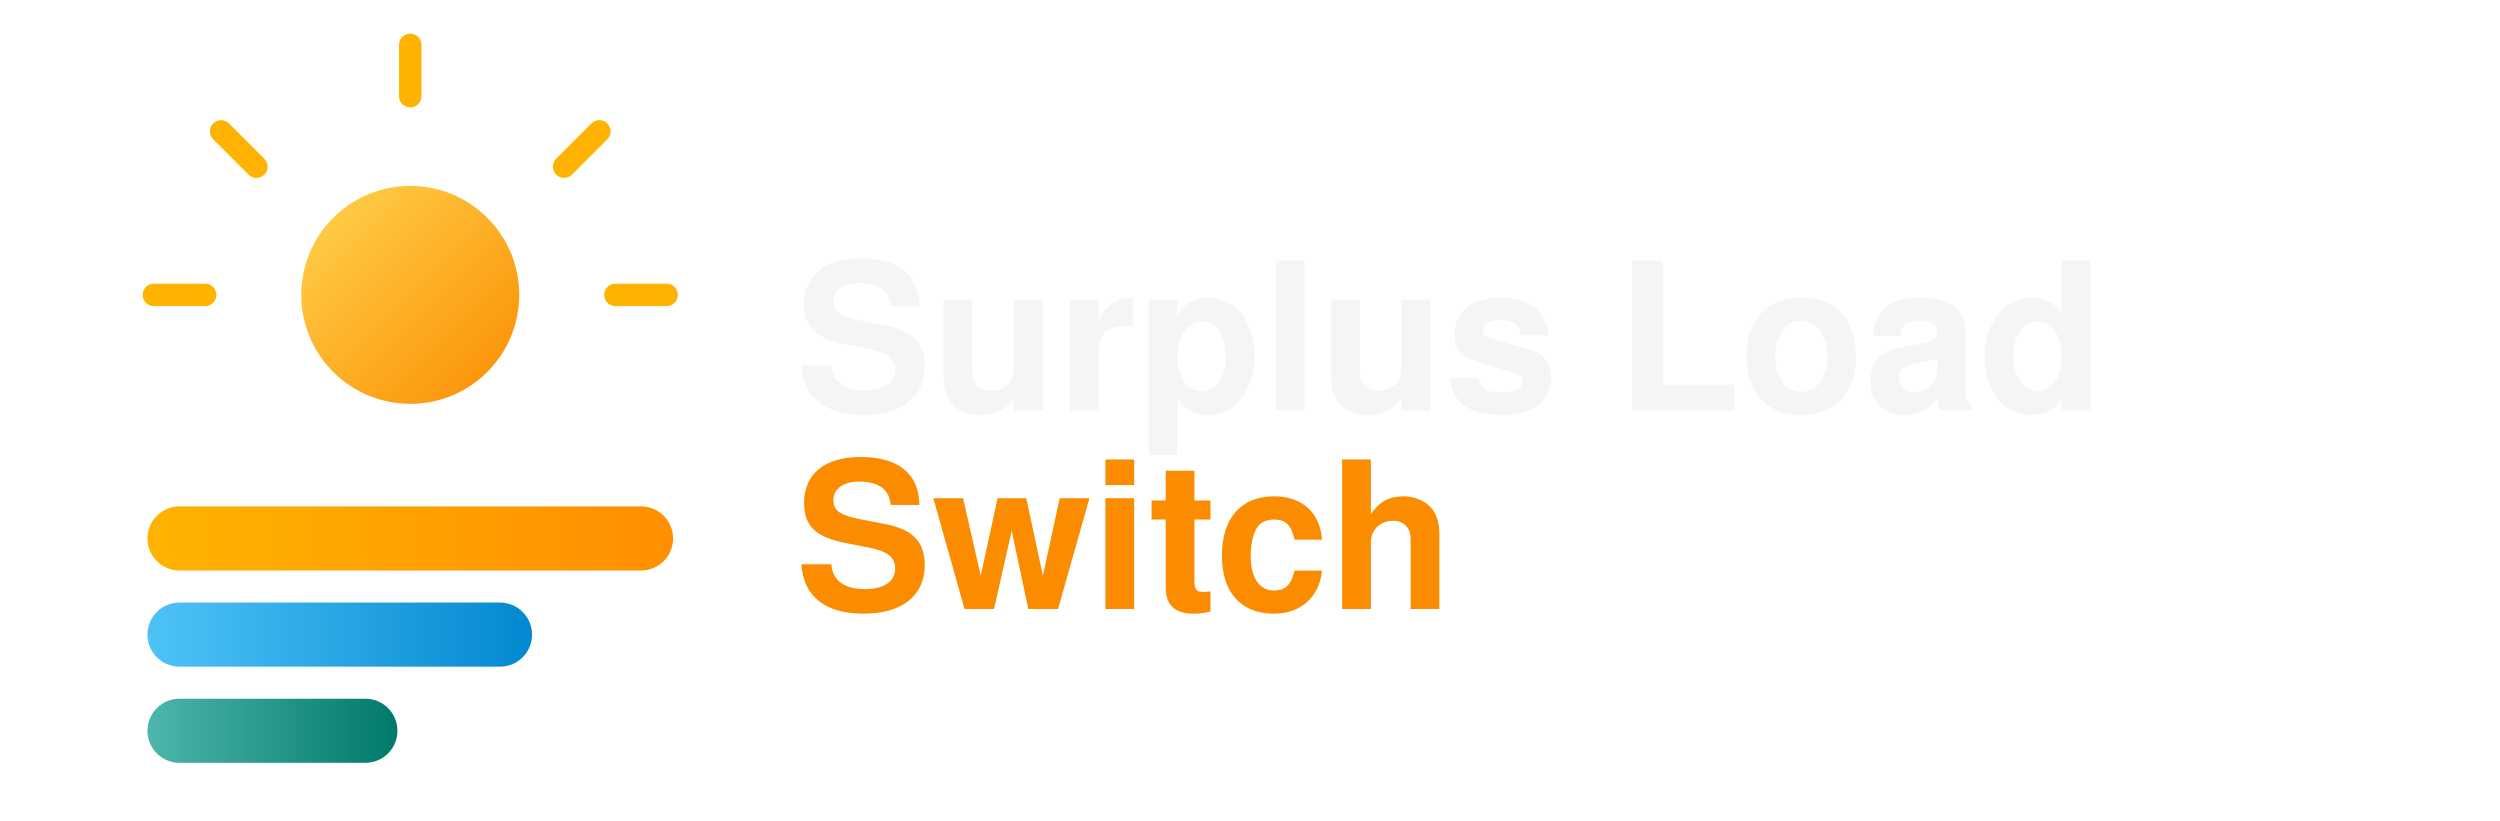
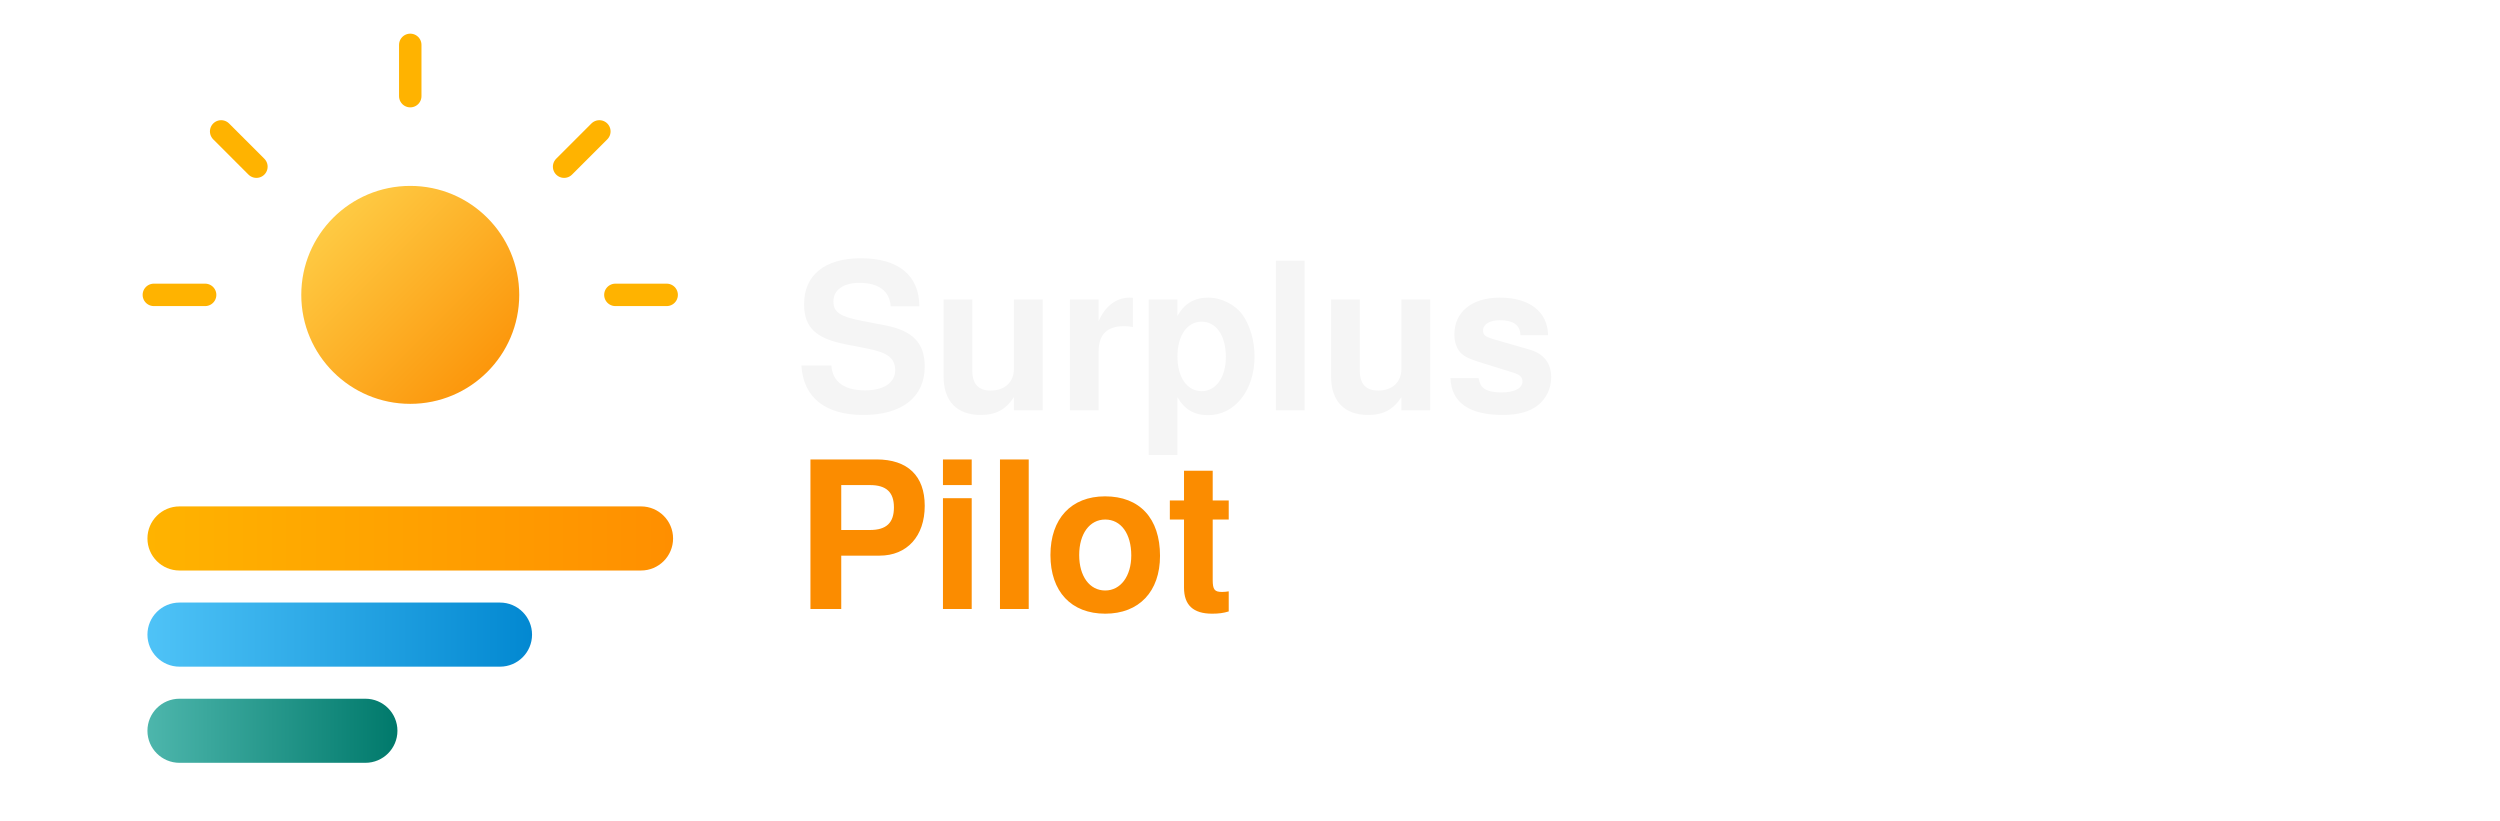
<svg xmlns="http://www.w3.org/2000/svg" width="780" height="256" viewBox="0 0 780 256">
  <defs>
    <linearGradient id="sun" x1="0%" y1="0%" x2="100%" y2="100%">
      <stop offset="0%" stop-color="#FFD54F" />
      <stop offset="100%" stop-color="#FB8C00" />
    </linearGradient>
    <linearGradient id="bar1" x1="0%" y1="0%" x2="100%" y2="0%">
      <stop offset="0%" stop-color="#FFB300" />
      <stop offset="100%" stop-color="#FF8F00" />
    </linearGradient>
    <linearGradient id="bar2" x1="0%" y1="0%" x2="100%" y2="0%">
      <stop offset="0%" stop-color="#4FC3F7" />
      <stop offset="100%" stop-color="#0288D1" />
    </linearGradient>
    <linearGradient id="bar3" x1="0%" y1="0%" x2="100%" y2="0%">
      <stop offset="0%" stop-color="#4DB6AC" />
      <stop offset="100%" stop-color="#00796B" />
    </linearGradient>
  </defs>
  <g transform="translate(0,0)">
    <circle cx="128" cy="92" r="34" fill="url(#sun)" />
    <g stroke="#FFB300" stroke-width="7" stroke-linecap="round">
      <line x1="128" y1="30" x2="128" y2="14" />
      <line x1="176" y1="52" x2="187" y2="41" />
      <line x1="80" y1="52" x2="69" y2="41" />
      <line x1="192" y1="92" x2="208" y2="92" />
      <line x1="64" y1="92" x2="48" y2="92" />
    </g>
    <rect x="46" y="158" width="164" height="20" rx="10" fill="url(#bar1)" />
    <rect x="46" y="188" width="120" height="20" rx="10" fill="url(#bar2)" />
    <rect x="46" y="218" width="78" height="20" rx="10" fill="url(#bar3)" />
  </g>
  <g font-family="Helvetica, Arial, sans-serif">
-     <text x="248" y="128" font-size="64" font-weight="700" fill="#F5F5F5">Surplus Load</text>
-     <text x="248" y="190" font-size="64" font-weight="700" fill="#FB8C00">Switch</text>
+     <text x="248" y="128" font-size="64" font-weight="700" fill="#F5F5F5">Surplus</text>
+     <text x="248" y="190" font-size="64" font-weight="700" fill="#FB8C00">Pilot</text>
  </g>
</svg>
